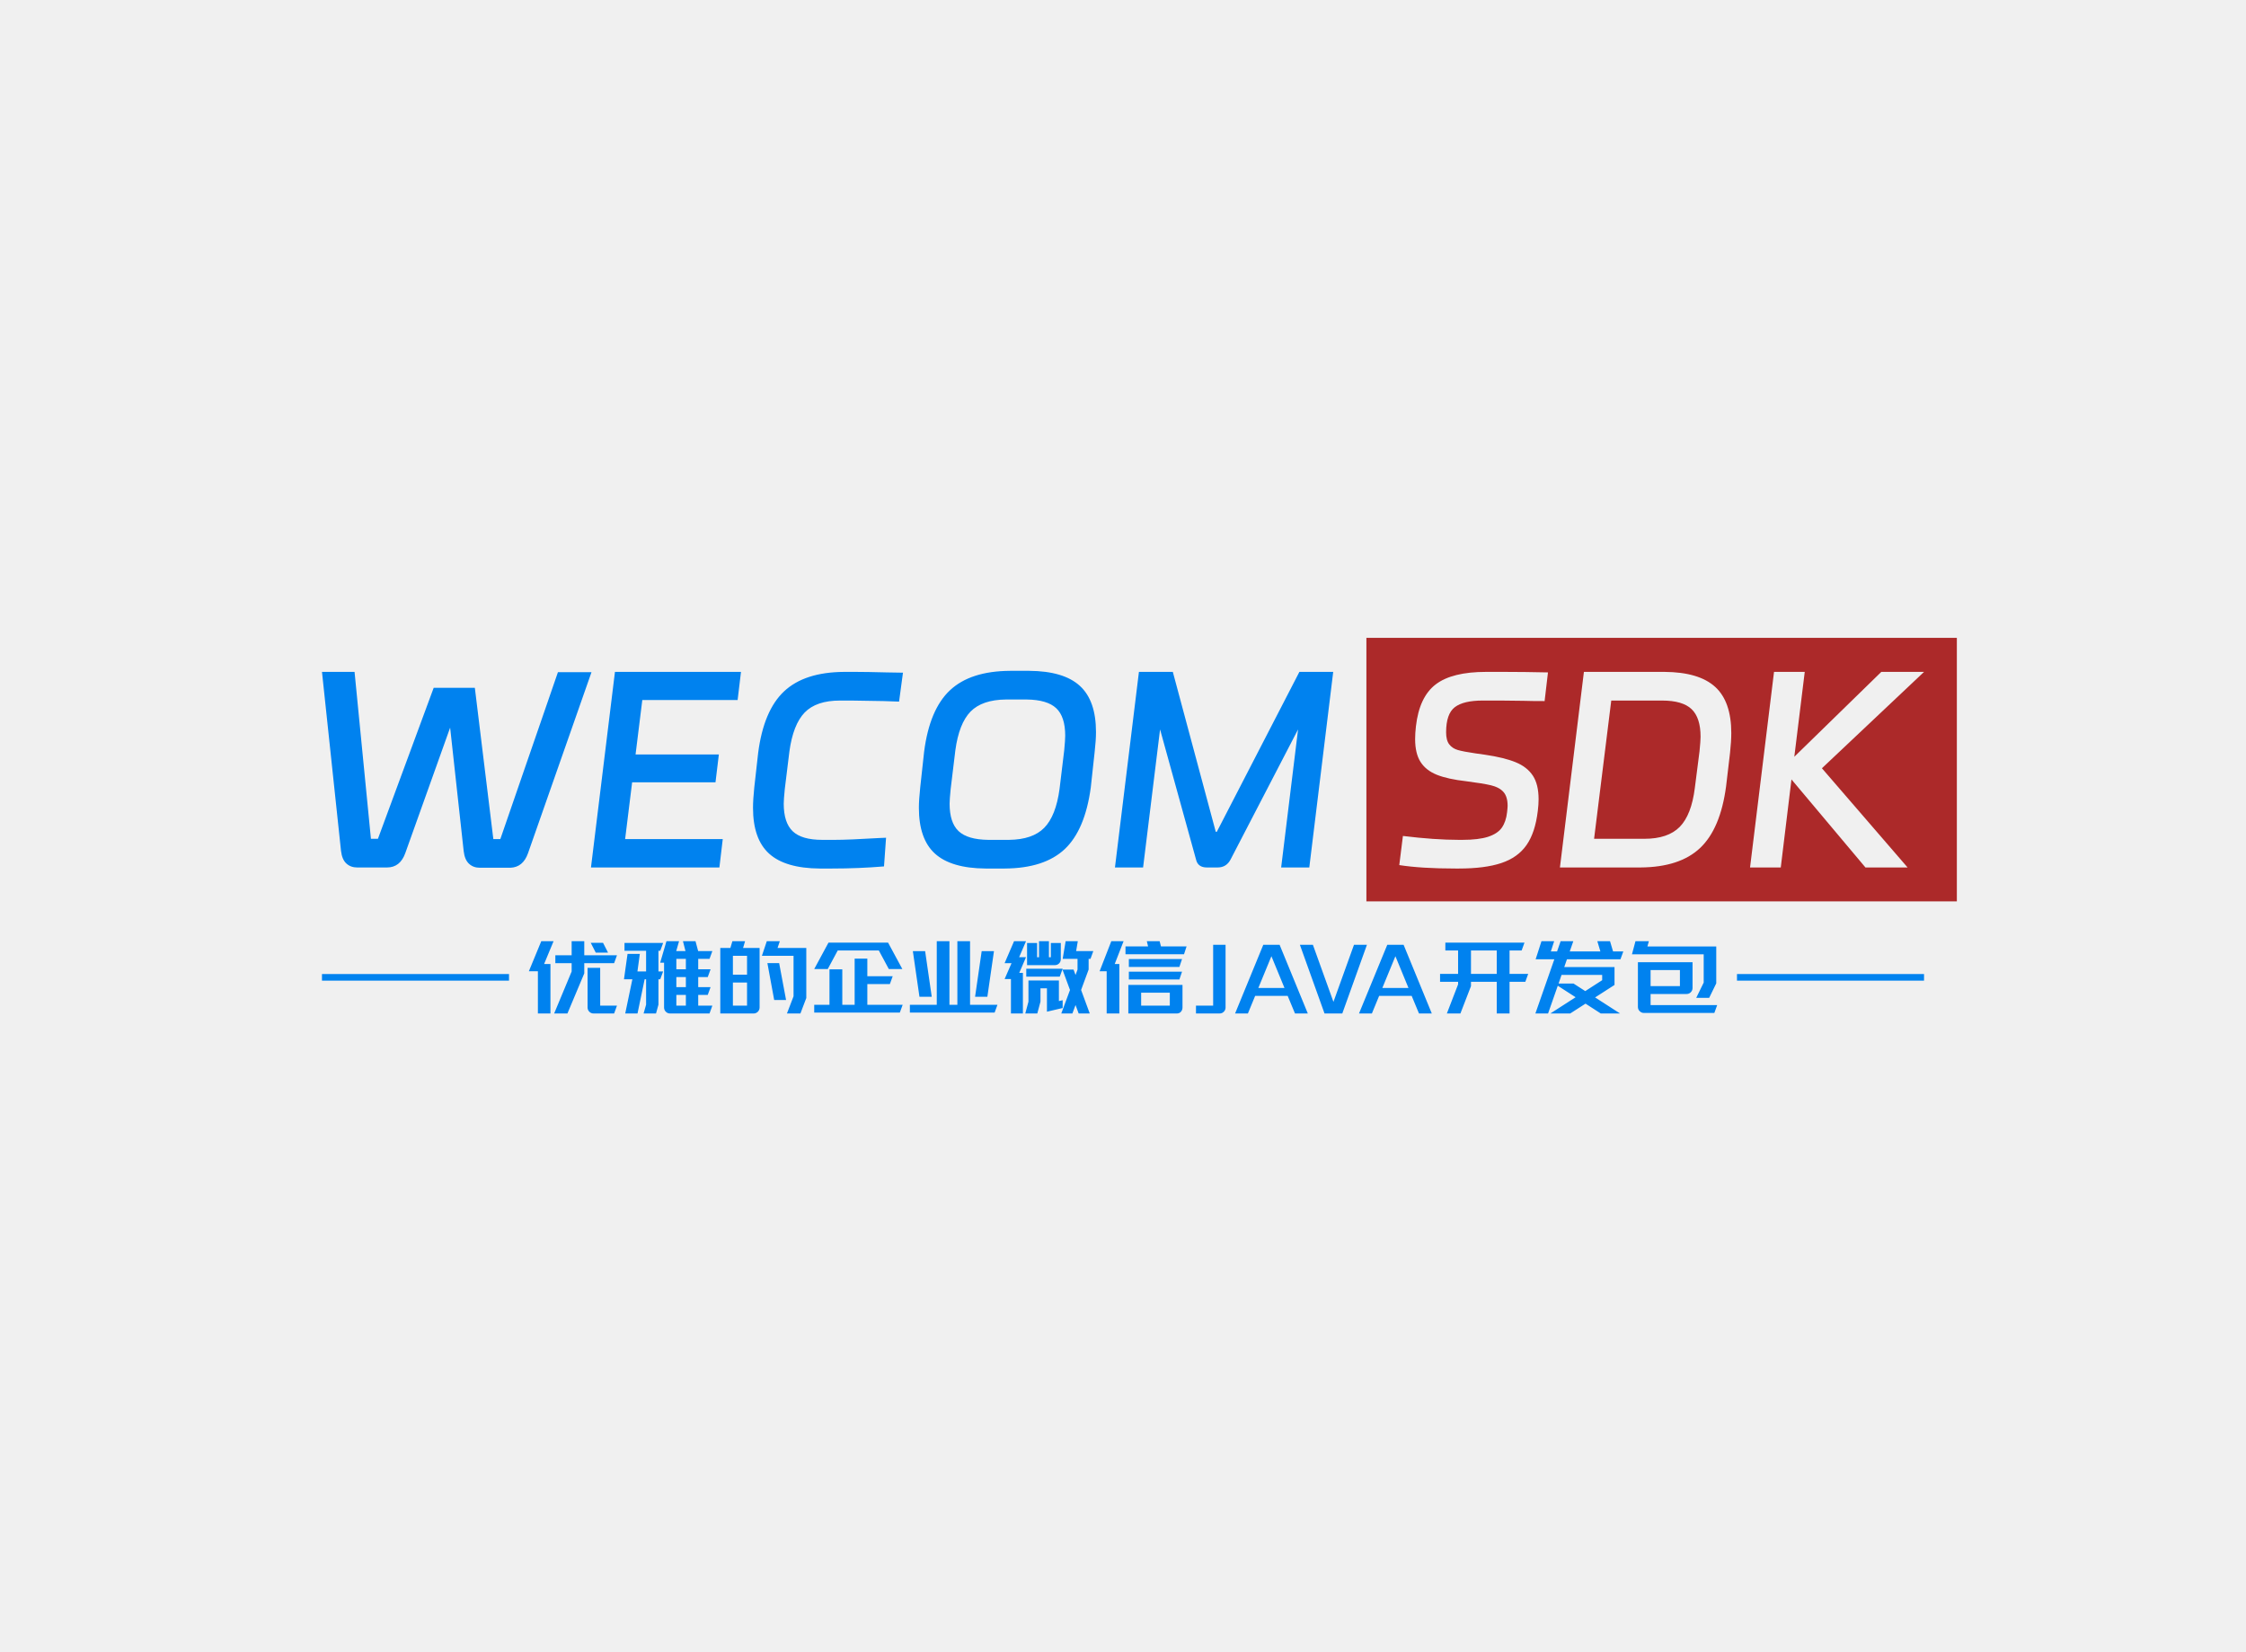
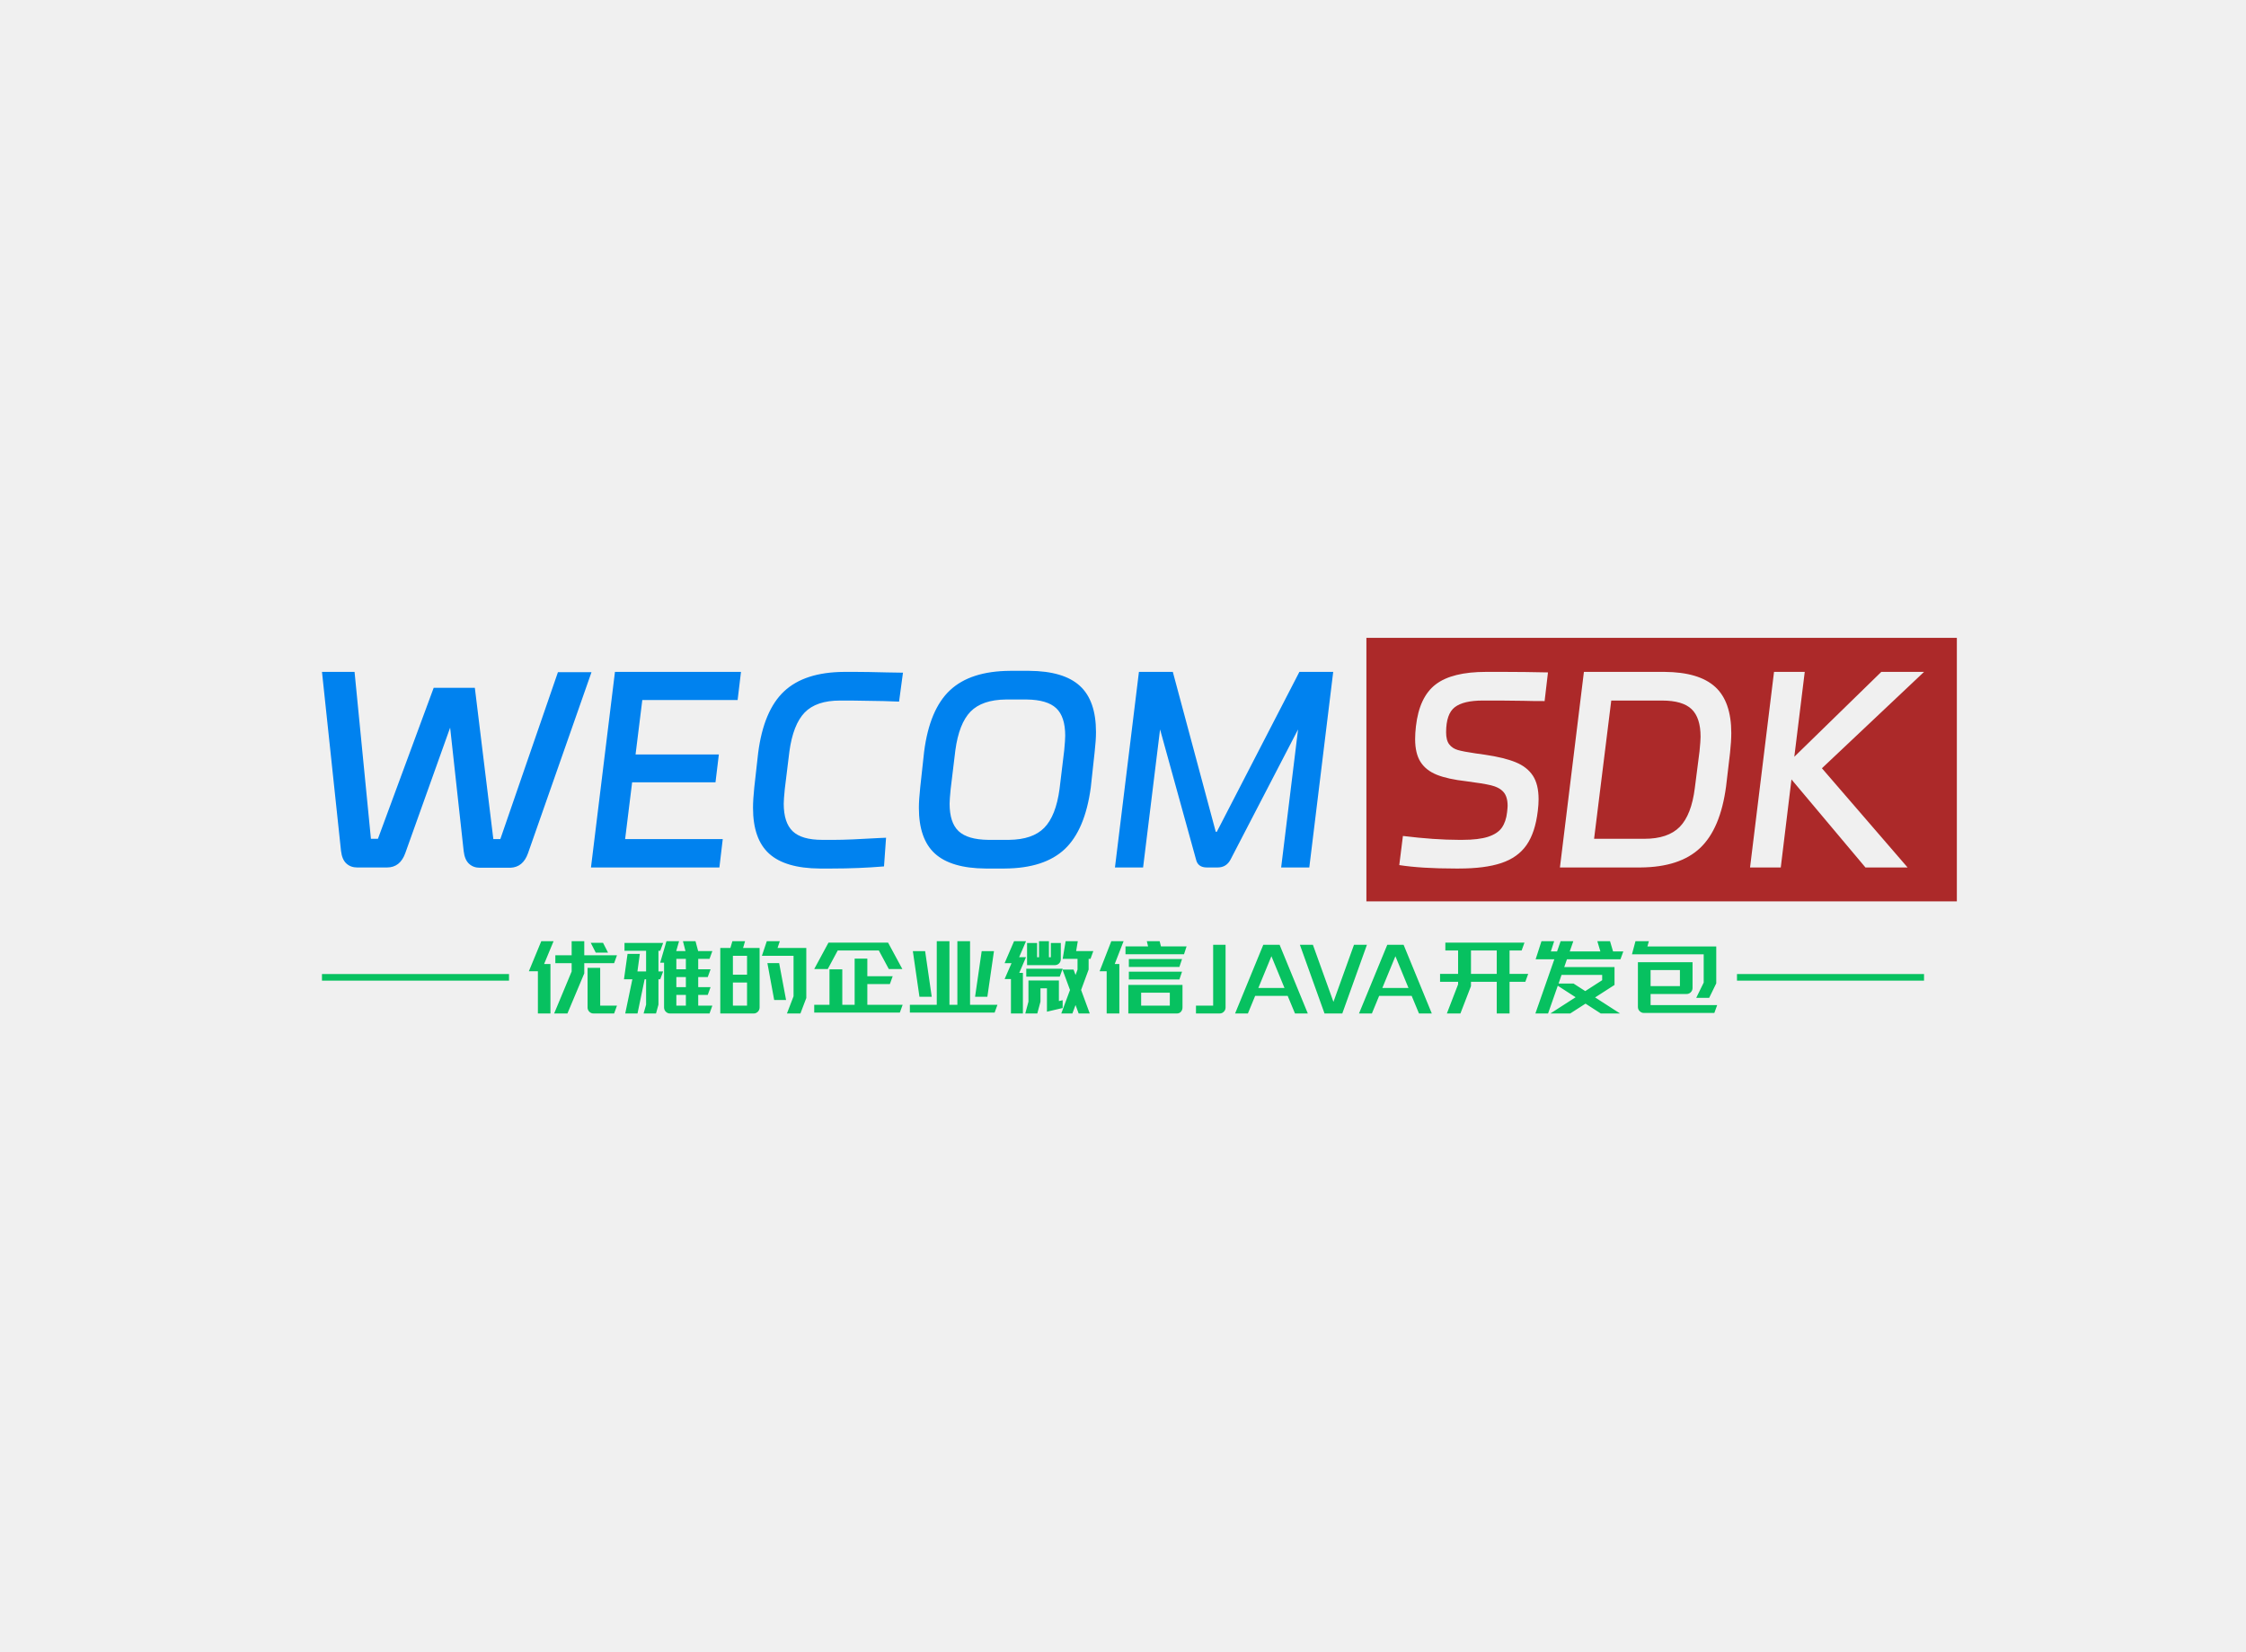
<svg xmlns="http://www.w3.org/2000/svg" data-v-decfdd8a="" version="1.0" width="40%" height="20%" viewBox="0 0 340 250" preserveAspectRatio="xMidYMid meet" color-interpolation-filters="sRGB" style="margin: auto;">
  <g data-v-decfdd8a="" fill="#0082ef" class="endsvg" transform="translate(43.74,96.564)">
    <g class="tp-name" transform="translate(0,0)">
      <g>
        <rect data-gra="graph-name-bg" stroke-width="2" class="i-icon-bg" x="0" y="0" width="252.52" height="39.93" fill-opacity="0" />
      </g>
      <g transform="translate(0,0)">
        <g data-gra="path-name-bg">
          <g>
            <rect data-gra="graph-name-bg" stroke-width="2" class="i-icon-bg" x="0" y="0" width="163.08" height="39.93" fill-opacity="0" />
          </g>
          <g transform="translate(5,5)">
            <g data-gra="path-name">
              <g transform="scale(1)">
                <path d="M12.69 1.42L8.16 1.42Q7.18 1.42 6.52 0.81Q5.87 0.20 5.72-1.10L5.72-1.10L2.84-28.19L7.77-28.19L10.25-2.92L11.31-2.92L19.75-25.78L25.98-25.78L28.78-2.88L29.84-2.88L38.56-28.15L43.64-28.15L34.02-0.71Q33.27 1.38 31.38 1.46L31.38 1.46L26.73 1.46Q25.74 1.46 25.09 0.85Q24.44 0.24 24.29-1.06L24.29-1.06L22.24-19.75L15.45-0.75Q14.67 1.42 12.69 1.42L12.69 1.42ZM43.56 1.42L47.19-28.19L66.27-28.19L65.76-23.93L51.33-23.93L50.31-15.69L62.92-15.69L62.41-11.47L49.79-11.47L48.73-2.88L63.51-2.88L63.00 1.42L43.56 1.42ZM81.88-28.19L83.62-28.19Q85.27-28.19 88.35-28.11L88.35-28.11L90.79-28.07L90.20-23.69L87.92-23.77Q83.97-23.85 82.99-23.85L82.99-23.85L81.25-23.85Q77.67-23.85 75.91-22.04Q74.16-20.22 73.60-16.16L73.60-16.16L72.90-10.45Q72.74-8.87 72.74-8.24L72.74-8.24Q72.74-5.36 74.10-4.06Q75.46-2.76 78.57-2.76L78.57-2.76L80.46-2.76Q82.55-2.76 87.25-3.04L87.25-3.04L88.23-3.08L87.92 1.26Q84.05 1.58 80.07 1.58L80.07 1.58L78.18 1.58Q72.97 1.54 70.53-0.67Q68.09-2.88 68.09-7.61L68.09-7.61Q68.09-8.83 68.28-10.68L68.28-10.68L68.87-15.93Q69.70-22.35 72.80-25.25Q75.89-28.15 81.88-28.19L81.88-28.19ZM107.00-28.35L109.91-28.35Q115.12-28.31 117.56-26.08Q120.01-23.85 120.01-19.08L120.01-19.08Q120.01-17.86 119.81-16.09L119.81-16.09L119.22-10.68Q118.35-4.26 115.28-1.36Q112.20 1.54 106.21 1.58L106.21 1.58L103.29 1.58Q98.09 1.54 95.64-0.67Q93.20-2.88 93.20-7.61L93.20-7.61Q93.20-8.83 93.40-10.68L93.40-10.68L93.99-16.09Q94.81-22.51 97.91-25.41Q101.00-28.31 107.00-28.35L107.00-28.35ZM98.72-16.32L98.01-10.45Q97.85-8.87 97.85-8.24L97.85-8.24Q97.85-5.36 99.21-4.08Q100.57-2.80 103.69-2.76L103.69-2.76L106.84-2.76Q110.43-2.80 112.18-4.59Q113.94-6.39 114.49-10.45L114.49-10.45L115.20-16.32Q115.35-17.90 115.35-18.53L115.35-18.53Q115.35-21.41 113.99-22.69Q112.63-23.97 109.52-24.01L109.52-24.01L106.37-24.01Q102.78-23.97 101.02-22.18Q99.27-20.38 98.72-16.32L98.72-16.32ZM126.51-28.19L131.64-28.19L138.14-3.98L138.30-3.98L150.80-28.19L155.92-28.19L152.30 1.42L148.04 1.42L150.60-19.48L140.39 0.20Q139.76 1.42 138.42 1.42L138.42 1.42L136.80 1.42Q135.42 1.42 135.15 0.20L135.15 0.20L129.71-19.48L127.14 1.42L122.88 1.42L126.51-28.19Z" transform="translate(-2.838533, 28.3459)" />
              </g>
            </g>
          </g>
        </g>
        <g data-gra="path-name-1-bg" transform="translate(163.08,0)" mask="url(#3b59149d-1a9b-4058-a75e-81f75abc5b77)">
          <g>
            <rect data-gra="graph-name-bg" stroke-width="2" class="i-icon-bg" x="0" y="0" width="89.44" height="39.93" fill="#ac2929" />
          </g>
          <g transform="translate(5,5)">
            <g data-gra="path-name-1" fill="#ac2929">
              <g transform="scale(1)">
                <path d="M9.23 1.58L8.71 1.58Q3.55 1.58 0.20 1.06L0.20 1.06L0.75-3.35Q5.56-2.76 9.23-2.76L9.23-2.76L9.74-2.76Q12.22-2.76 13.66-3.23Q15.10-3.71 15.73-4.61Q16.36-5.52 16.52-6.94L16.52-6.94Q16.60-7.65 16.60-7.92L16.60-7.92Q16.60-9.30 15.97-10.01Q15.34-10.72 14.09-11.02Q12.85-11.31 10.37-11.63L10.37-11.63Q7.53-11.95 5.87-12.62Q4.22-13.29 3.41-14.57Q2.60-15.85 2.60-18.02L2.60-18.02Q2.60-18.88 2.72-19.95L2.72-19.95Q3.23-24.40 5.72-26.30Q8.20-28.19 13.33-28.19L13.33-28.19L16.09-28.19Q19.08-28.19 22.71-28.11L22.71-28.11L22.20-23.77Q20.11-23.77 19.00-23.81L19.00-23.81L15.57-23.85L12.81-23.85Q9.93-23.85 8.61-22.85Q7.29-21.84 7.29-19.04L7.29-19.04Q7.29-17.82 7.77-17.21Q8.24-16.60 9.07-16.36Q9.90-16.12 11.75-15.85L11.75-15.85Q12.10-15.81 13.17-15.65L13.17-15.65Q16.09-15.22 17.82-14.51Q19.55-13.80 20.42-12.48Q21.29-11.16 21.29-8.91L21.29-8.91Q21.29-8.08 21.17-7.14L21.17-7.14Q20.78-3.86 19.46-1.97Q18.14-0.08 15.65 0.75Q13.17 1.58 9.23 1.58L9.23 1.58ZM28.15-28.19L40.37-28.19Q45.57-28.15 48.02-25.92Q50.46-23.69 50.46-18.92L50.46-18.92Q50.46-17.70 50.27-15.93L50.27-15.93L49.67-10.84Q48.81-4.42 45.73-1.52Q42.66 1.38 36.70 1.42L36.70 1.42L24.52 1.42L28.15-28.19ZM29.69-2.92L37.30-2.92Q40.88-2.92 42.66-4.73Q44.43-6.54 44.94-10.61L44.94-10.61L45.65-16.16Q45.81-17.74 45.81-18.37L45.81-18.37Q45.81-21.25 44.45-22.55Q43.09-23.85 39.98-23.85L39.98-23.85L32.29-23.85L29.69-2.92ZM53.30 1.42L56.93-28.19L61.58-28.19L60.00-15.34L73.17-28.19L79.64-28.19L64.18-13.60L77.15 1.42L70.77 1.42L59.57-11.91L57.95 1.42L53.30 1.42Z" transform="translate(-0.1971203, 28.3459)" />
              </g>
            </g>
          </g>
        </g>
      </g>
    </g>
-     <g data-gra="path-slogan" fill-rule="" class="tp-slogan" fill="#0082ef" transform="translate(5,45.93)">
+     <g data-gra="path-slogan" fill-rule="" class="tp-slogan" fill="#07c160" transform="translate(5,45.93)">
      <rect x="0" height="1" y="4.97" width="28.315" />
      <rect height="1" y="4.97" width="28.315" x="214.205" />
      <g transform="translate(31.315,0)">
        <g transform="scale(1)">
          <path d="M4.36 1.87L7.01-4.49L7.01-5.75L4.54-5.75L4.54-6.94L7.01-6.94L7.01-9.07L8.92-9.07L8.92-6.94L13.87-6.94L13.44-5.75L8.92-5.75L8.92-4.20L6.37 1.87L4.36 1.87ZM0.53-4.52L2.41-9.07L4.27-9.07L2.84-5.62L3.80-5.62L3.80 1.87L1.90 1.87L1.90-4.52L0.53-4.52ZM9.42 0.96L9.42-5.04L11.33-5.04L11.33 0.68L13.87 0.68L13.44 1.87L10.32 1.87Q9.95 1.87 9.68 1.60Q9.42 1.33 9.42 0.96L9.42 0.96ZM9.90-8.83L11.76-8.83L12.52-7.34L10.66-7.34L9.90-8.83ZM15.12 1.87L16.20-3.31L14.93-3.31L15.47-7.15L17.33-7.15L16.97-4.50L18.28-4.50L18.28-7.62L15.01-7.62L15.01-8.81L20.86-8.81L20.42-7.62L20.15-7.62L20.15-4.50L20.86-4.50L20.42-3.31L20.15-3.31L20.15 0.53L19.78 1.87L17.90 1.87L18.28 0.53L18.28-3.31L18.06-3.31L16.98 1.87L15.12 1.87ZM20.41-5.82L21.36-9.07L23.27-9.07L22.84-7.58L24.24-7.58L23.86-9.07L25.76-9.07L26.16-7.58L28.31-7.58L27.88-6.40L26.17-6.40L26.17-4.82L28.04-4.82L27.61-3.64L26.17-3.64L26.17-2.12L28.04-2.12L27.61-0.94L26.17-0.94L26.17 0.68L28.31 0.68L27.88 1.87L21.90 1.87Q21.53 1.87 21.26 1.60Q21 1.33 21 0.96L21 0.96L21-5.82L20.41-5.82ZM22.86 0.68L24.30 0.68L24.30-0.94L22.86-0.94L22.86 0.68ZM22.86-2.12L24.30-2.12L24.30-3.64L22.86-3.64L22.86-2.12ZM22.86-4.82L24.30-4.82L24.30-6.40L22.86-6.40L22.86-4.82ZM29.51 1.87L29.51-8.05L31.04-8.05L31.34-9.07L33.26-9.07L32.96-8.05L35.46-8.05L35.46 0.96Q35.46 1.33 35.20 1.60Q34.93 1.87 34.56 1.87L34.56 1.87L29.51 1.87ZM31.42 0.68L33.56 0.68L33.56-2.82L31.42-2.82L31.42 0.68ZM31.42-4.01L33.56-4.01L33.56-6.86L31.42-6.86L31.42-4.01ZM35.81-6.86L36.55-9.07L38.52-9.07L38.18-8.05L42.53-8.05L42.53-0.47L41.64 1.87L39.60 1.87L40.60-0.73L40.60-6.86L35.81-6.86ZM36.64-5.76L38.42-5.76L39.47-0.17L37.67-0.17L36.64-5.76ZM55.02-4.86L53.51-7.67L47.29-7.67L45.78-4.86L43.73-4.86L45.89-8.86L54.91-8.86L57.07-4.86L55.02-4.86ZM43.73 1.73L43.73 0.55L46.04 0.55L46.04-4.81L47.98-4.81L47.98 0.55L49.85 0.55L49.85-6.44L51.77-6.44L51.77-3.77L55.61-3.77L55.18-2.58L51.77-2.58L51.77 0.55L57.12 0.55L56.69 1.73L43.73 1.73ZM68.08-0.66L69.08-7.57L70.94-7.57L69.94-0.66L68.08-0.66ZM58.21 1.73L58.21 0.55L62.28 0.55L62.28-9.07L64.20-9.07L64.20 0.55L65.40 0.55L65.40-9.07L67.32-9.07L67.32 0.55L71.47 0.55L71.04 1.73L58.21 1.73ZM58.66-7.57L60.52-7.57L61.52-0.66L59.66-0.66L58.66-7.57ZM81.13 1.87L82.45-1.69L81.31-4.78L82.99-4.78L83.29-3.96L83.59-4.78L83.59-6.40L81.34-6.40L81.79-9.07L83.63-9.07L83.38-7.58L85.98-7.58L85.55-6.40L85.27-6.40L85.27-4.78L84.13-1.69L85.44 1.87L83.76 1.87L83.29 0.59L82.81 1.87L81.13 1.87ZM72.55-3.34L73.60-5.75L72.55-5.75L73.98-9.07L75.79-9.07L74.75-6.65L75.79-6.65L74.77-4.28L75.32-4.28L75.32 1.87L73.51 1.87L73.51-3.34L72.55-3.34ZM75.68 1.87L76.16 0.08L76.16-3.13L80.77-3.13L80.77-0.01L81.34-0.14L81.34 1.04L78.96 1.60L78.96-1.94L77.98-1.94L77.98 0.08L77.50 1.87L75.68 1.87ZM75.83-3.71L75.83-4.90L81.34-4.90L80.90-3.71L75.83-3.71ZM75.95-5.45L75.95-8.80L77.47-8.80L77.47-6.64L77.76-6.64L77.76-9.07L79.26-9.07L79.26-6.64L79.55-6.64L79.55-8.80L81.06-8.80L81.06-6.36Q81.06-5.98 80.80-5.71Q80.53-5.45 80.16-5.45L80.16-5.45L75.95-5.45ZM91.28 1.87L91.28-2.46L99.48-2.46L99.48 0.96Q99.48 1.34 99.24 1.61Q99 1.87 98.63 1.87L98.63 1.87L91.28 1.87ZM86.93-4.52L88.70-9.07L90.56-9.07L89.22-5.62L89.92-5.62L89.92 1.87L88.00 1.87L88.00-4.52L86.93-4.52ZM90.85-7.10L90.85-8.29L94.27-8.29L94.08-9.07L96.02-9.07L96.22-8.29L100.10-8.29L99.71-7.10L90.85-7.10ZM91.36-3.28L91.36-4.46L99.41-4.46L99.01-3.28L91.36-3.28ZM91.36-5.18L91.36-6.37L99.41-6.37L99.01-5.18L91.36-5.18ZM93.22 0.68L97.56 0.68L97.56-1.28L93.22-1.28L93.22 0.68ZM101.52 1.87L101.52 0.68L104.12 0.68L104.12-8.53L106.00-8.53L106.00 0.96Q106.00 1.34 105.73 1.61Q105.47 1.87 105.08 1.87L105.08 1.87L101.52 1.87ZM116.51 1.87L115.40-0.80L110.48-0.80L109.38 1.87L107.44 1.87L111.71-8.53L114.18-8.53L118.45 1.87L116.51 1.87ZM110.96-1.99L114.92-1.99L112.94-6.80L110.96-1.99ZM120.98 1.87L117.25-8.53L119.22-8.53L122.33 0.11L125.44-8.53L127.40-8.53L123.67 1.87L120.98 1.87ZM135.28 1.87L134.17-0.80L129.25-0.80L128.15 1.87L126.20 1.87L130.48-8.53L132.95-8.53L137.22 1.87L135.28 1.87ZM129.73-1.99L133.69-1.99L131.71-6.80L129.73-1.99ZM139.50 1.87L141.20-2.54L141.20-2.93L138.47-2.93L138.47-4.12L141.20-4.12L141.20-7.67L139.27-7.67L139.27-8.86L151.25-8.86L150.82-7.67L148.99-7.67L148.99-4.12L151.81-4.12L151.38-2.93L148.99-2.93L148.99 1.87L147.05 1.87L147.05-2.93L143.15-2.93L143.15-2.27L141.55 1.87L139.50 1.87ZM143.15-4.12L147.05-4.12L147.05-7.67L143.15-7.67L143.15-4.12ZM152.90 1.87L155.77-6.34L152.94-6.34L153.82-9.07L155.74-9.07L155.24-7.52L156.18-7.52L156.72-9.07L158.64-9.07L158.10-7.52L162.74-7.52L162.28-9.07L164.20-9.07L164.66-7.52L166.21-7.52L165.78-6.34L157.68-6.34L157.27-5.16L164.88-5.16L164.88-2.45L161.94-0.56L165.72 1.87L162.80 1.87L160.49 0.38L158.17 1.87L155.17 1.87L158.99-0.59L156.29-2.33L154.82 1.87L152.90 1.87ZM156.41-2.66L158.68-2.66L160.45-1.52L163.01-3.17L163.01-3.97L156.86-3.97L156.41-2.66ZM169.33 1.79Q168.96 1.79 168.69 1.52Q168.42 1.26 168.42 0.88L168.42 0.88L168.42-5.89L176.69-5.89L176.69-1.99Q176.69-1.61 176.42-1.34Q176.16-1.08 175.79-1.08L175.79-1.08L170.34-1.08L170.34 0.60L180.42 0.60L179.99 1.79L169.33 1.79ZM167.52-7.09L168.05-9.07L170.08-9.07L169.86-8.28L180.28-8.28L180.28-2.69L179.21-0.50L177.25-0.50L178.38-2.81L178.38-7.09L167.52-7.09ZM170.34-2.27L174.78-2.27L174.78-4.70L170.34-4.70L170.34-2.27Z" transform="translate(-0.528, 9.072)" />
        </g>
      </g>
    </g>
  </g>
  <mask id="3b59149d-1a9b-4058-a75e-81f75abc5b77">
    <g fill="white">
      <rect data-gra="graph-name-bg" stroke-width="2" class="i-icon-bg" x="0" y="0" width="89.44" height="39.93" />
    </g>
    <g transform="translate(5,5)" fill="black">
      <g data-gra="path-name-1">
        <g transform="scale(1)">
          <path d="M9.23 1.58L8.71 1.58Q3.55 1.58 0.20 1.06L0.20 1.06L0.75-3.35Q5.56-2.76 9.23-2.76L9.23-2.76L9.74-2.76Q12.22-2.76 13.66-3.23Q15.10-3.71 15.73-4.61Q16.36-5.52 16.52-6.94L16.52-6.94Q16.60-7.65 16.60-7.92L16.60-7.92Q16.60-9.30 15.97-10.01Q15.34-10.72 14.09-11.02Q12.85-11.31 10.37-11.63L10.37-11.63Q7.53-11.95 5.87-12.62Q4.22-13.29 3.41-14.57Q2.60-15.85 2.60-18.02L2.60-18.02Q2.60-18.88 2.72-19.95L2.72-19.95Q3.23-24.40 5.72-26.30Q8.20-28.19 13.33-28.19L13.33-28.19L16.09-28.19Q19.08-28.19 22.71-28.11L22.71-28.11L22.20-23.77Q20.11-23.77 19.00-23.81L19.00-23.81L15.57-23.85L12.81-23.85Q9.93-23.85 8.61-22.85Q7.29-21.84 7.29-19.04L7.29-19.04Q7.29-17.82 7.77-17.21Q8.24-16.60 9.07-16.36Q9.90-16.12 11.75-15.85L11.75-15.85Q12.10-15.81 13.17-15.65L13.17-15.65Q16.09-15.22 17.82-14.51Q19.55-13.80 20.42-12.48Q21.29-11.16 21.29-8.91L21.29-8.91Q21.29-8.08 21.17-7.14L21.17-7.14Q20.78-3.86 19.46-1.97Q18.14-0.08 15.65 0.75Q13.17 1.58 9.23 1.58L9.23 1.58ZM28.15-28.19L40.37-28.19Q45.57-28.15 48.02-25.92Q50.46-23.69 50.46-18.92L50.46-18.92Q50.46-17.70 50.27-15.93L50.27-15.93L49.67-10.84Q48.81-4.42 45.73-1.52Q42.66 1.38 36.70 1.42L36.70 1.42L24.52 1.42L28.15-28.19ZM29.69-2.92L37.30-2.92Q40.88-2.92 42.66-4.73Q44.43-6.54 44.94-10.61L44.94-10.61L45.65-16.16Q45.81-17.74 45.81-18.37L45.81-18.37Q45.81-21.25 44.45-22.55Q43.09-23.85 39.98-23.85L39.98-23.85L32.29-23.85L29.69-2.92ZM53.30 1.42L56.93-28.19L61.58-28.19L60.00-15.34L73.17-28.19L79.64-28.19L64.18-13.60L77.15 1.42L70.77 1.42L59.57-11.91L57.95 1.42L53.30 1.42Z" transform="translate(-0.1971203, 28.3459)" />
        </g>
      </g>
    </g>
  </mask>
</svg>
